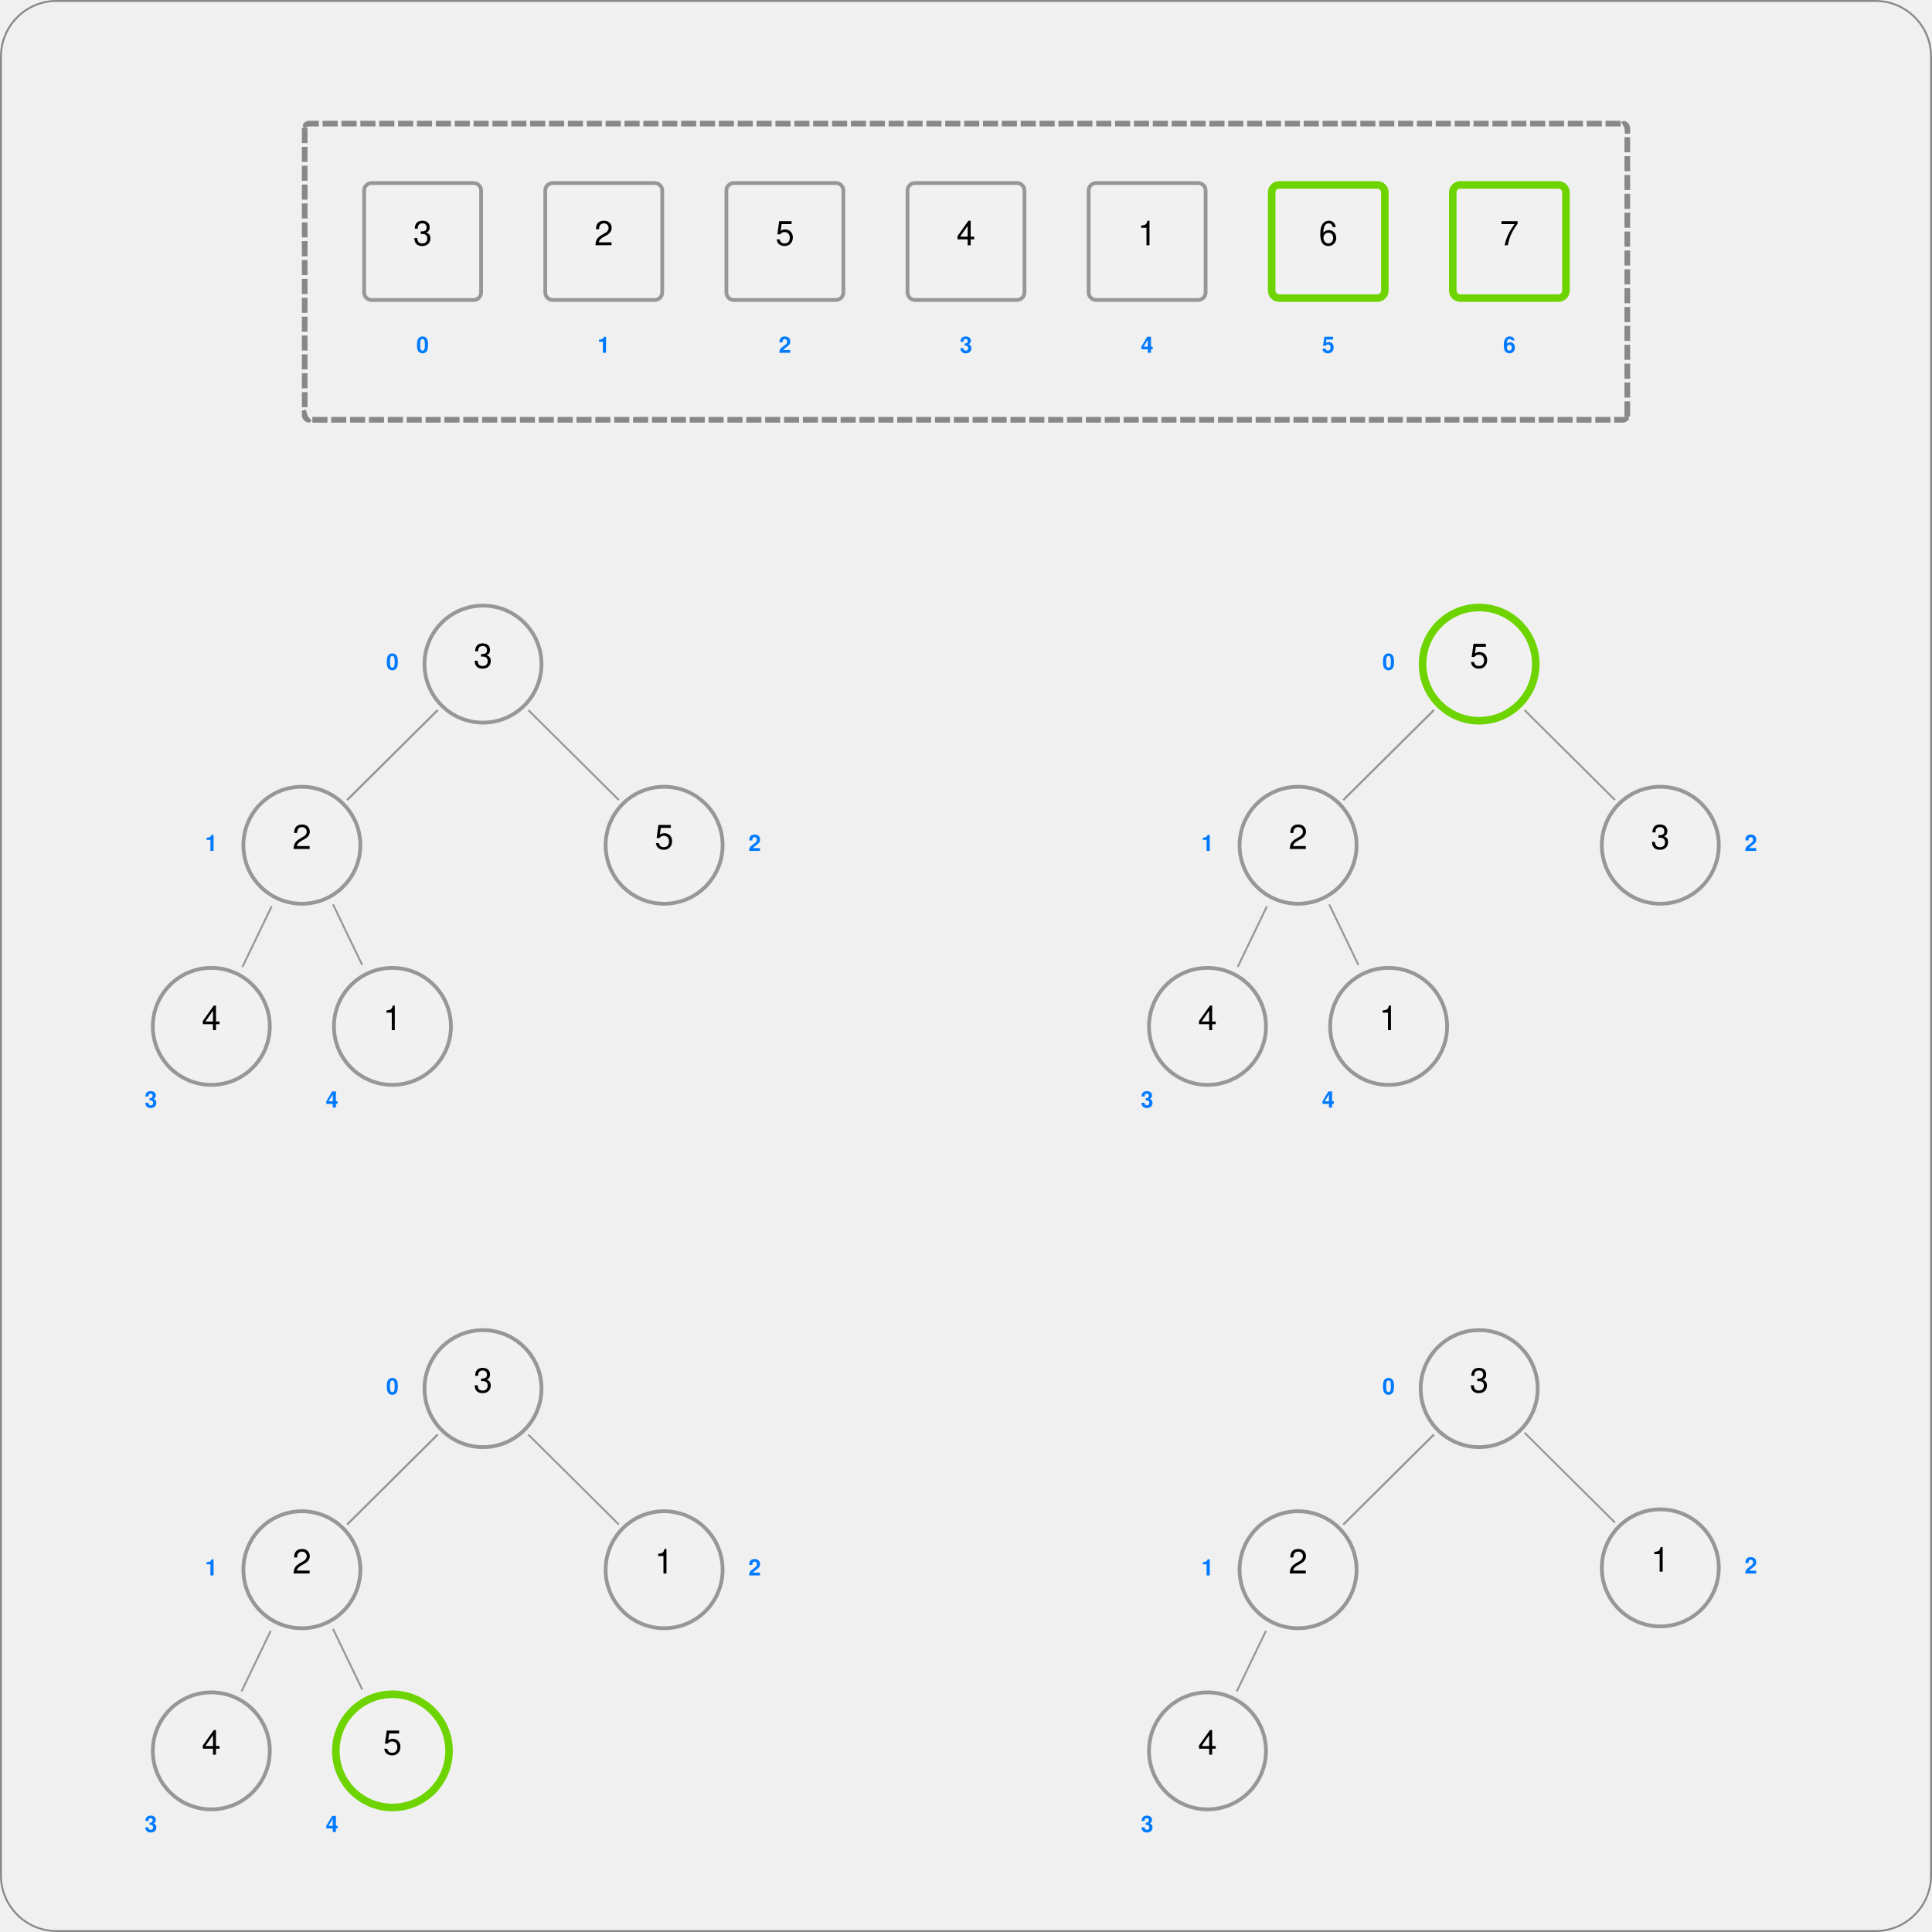
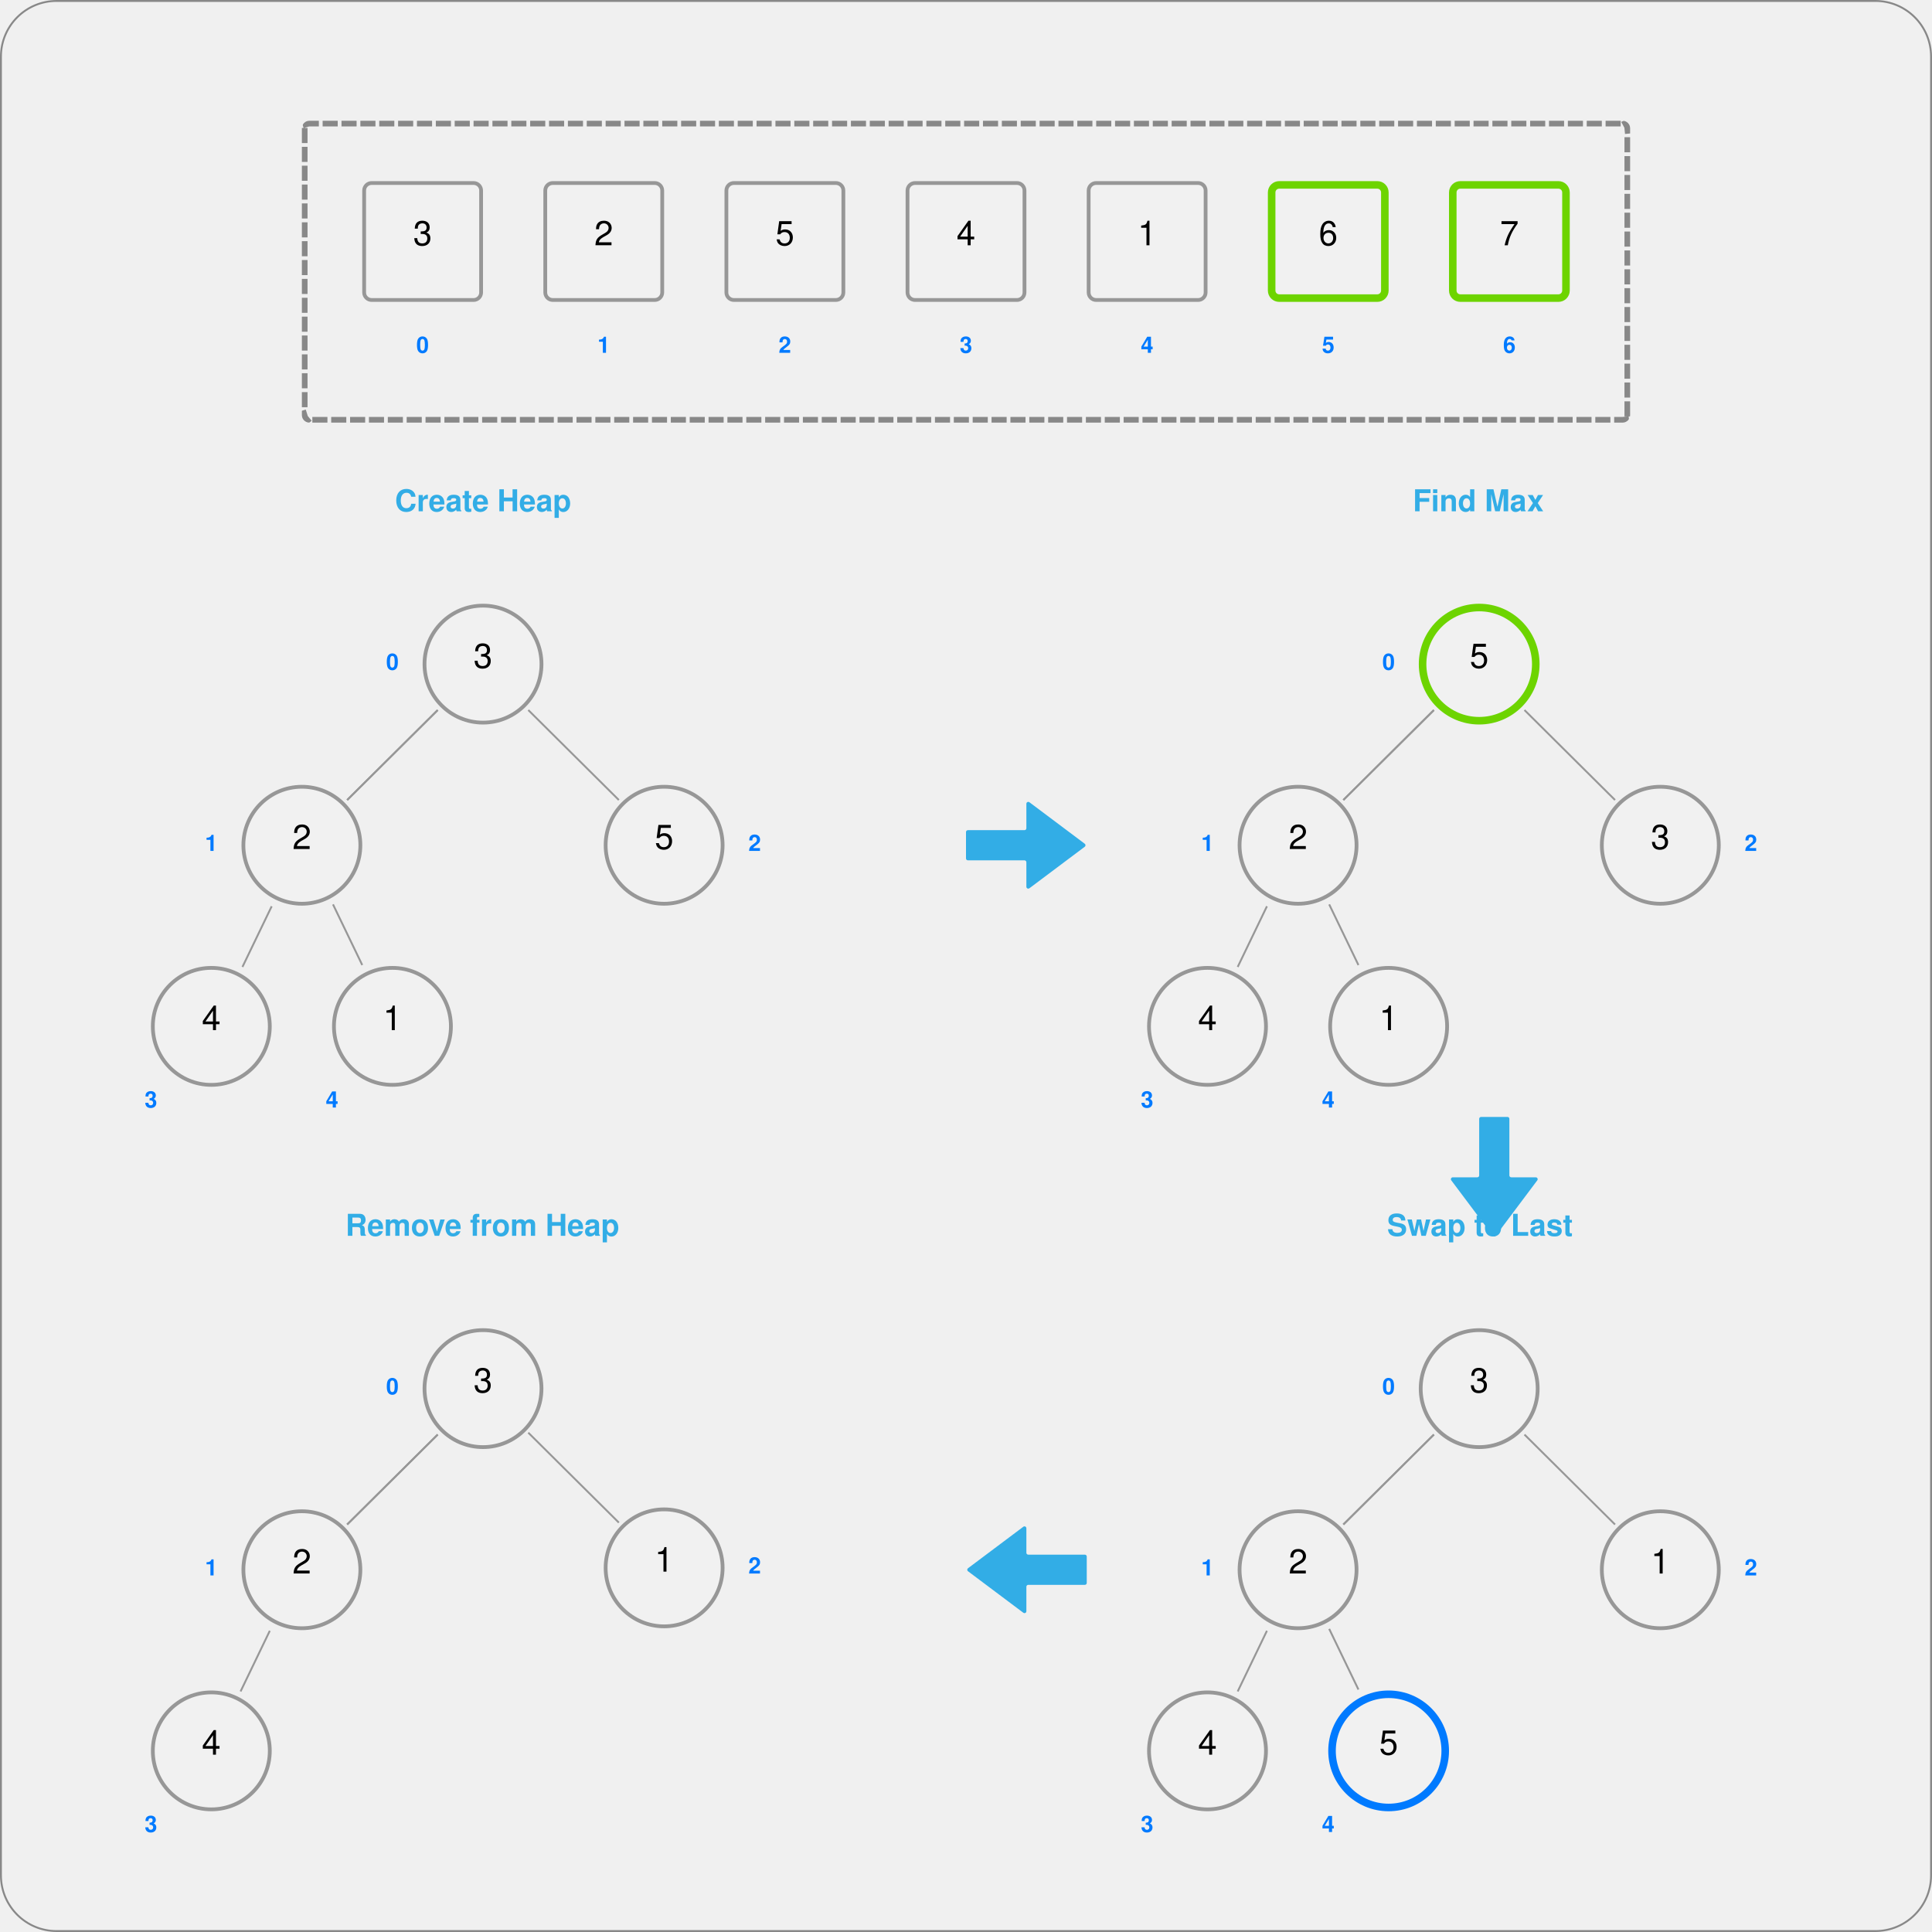
<svg xmlns="http://www.w3.org/2000/svg" xmlns:xlink="http://www.w3.org/1999/xlink" width="1024px" height="1024px" viewBox="0 0 1024 1024" version="1.1">
  <defs>
    <path d="M30,0 L994,0 C1010.569,-3.55271368e-15 1024,13.431 1024,30 L1024,994 C1024,1010.569 1010.569,1024 994,1024 L30,1024 C13.431,1024 0,1010.569 0,994 L0,30 C-3.55271368e-15,13.431 13.431,3.55271368e-15 30,0 Z" id="path-1" />
-     <rect id="path-2" x="160" y="64" width="704" height="160" rx="4" />
-     <mask id="mask-3" maskContentUnits="userSpaceOnUse" maskUnits="objectBoundingBox" x="0" y="0" width="704" height="160" fill="white">
-       <use xlink:href="#path-2" />
-     </mask>
+     <path d="M0,0 L64,0 L64,64 L0,64 L0,0 Z" id="path-2" />
+     <path d="M0,0 L64,0 L64,64 L0,64 L0,0 Z" id="path-3" />
    <path d="M0,0 L64,0 L64,64 L0,64 L0,0 Z" id="path-4" />
    <path d="M0,0 L64,0 L64,64 L0,64 L0,0 Z" id="path-5" />
    <path d="M0,0 L64,0 L64,64 L0,64 L0,0 Z" id="path-6" />
-     <path d="M0,0 L64,0 L64,64 L0,64 L0,0 Z" id="path-7" />
-     <path d="M0,0 L64,0 L64,64 L0,64 L0,0 Z" id="path-8" />
+     <rect id="path-7" x="160" y="64" width="704" height="160" rx="4" />
+     <mask id="mask-8" maskContentUnits="userSpaceOnUse" maskUnits="objectBoundingBox" x="0" y="0" width="704" height="160" fill="white">
+       <use xlink:href="#path-7" />
+     </mask>
    <path d="M0,0 L64,0 L64,64 L0,64 L0,0 Z" id="path-9" />
    <path d="M0,0 L64,0 L64,64 L0,64 L0,0 Z" id="path-10" />
    <path d="M0,0 L64,0 L64,64 L0,64 L0,0 Z" id="path-11" />
    <path d="M0,0 L64,0 L64,64 L0,64 L0,0 Z" id="path-12" />
    <path d="M0,0 L64,0 L64,64 L0,64 L0,0 Z" id="path-13" />
    <path d="M0,0 L64,0 L64,64 L0,64 L0,0 Z" id="path-14" />
    <path d="M0,0 L64,0 L64,64 L0,64 L0,0 Z" id="path-15" />
    <path d="M0,0 L64,0 L64,64 L0,64 L0,0 Z" id="path-16" />
    <path d="M0,0 L64,0 L64,64 L0,64 L0,0 Z" id="path-17" />
    <path d="M0,0 L64,0 L64,64 L0,64 L0,0 Z" id="path-18" />
    <path d="M0,0 L64,0 L64,64 L0,64 L0,0 Z" id="path-19" />
    <path d="M0,0 L64,0 L64,64 L0,64 L0,0 Z" id="path-20" />
    <path d="M0,0 L64,0 L64,64 L0,64 L0,0 Z" id="path-21" />
    <path d="M0,0 L64,0 L64,64 L0,64 L0,0 Z" id="path-22" />
    <path d="M0,0 L64,0 L64,64 L0,64 L0,0 Z" id="path-23" />
    <path d="M0,0 L64,0 L64,64 L0,64 L0,0 Z" id="path-24" />
    <path d="M0,0 L64,0 L64,64 L0,64 L0,0 Z" id="path-25" />
    <path d="M0,0 L64,0 L64,64 L0,64 L0,0 Z" id="path-26" />
    <path d="M0,0 L64,0 L64,64 L0,64 L0,0 Z" id="path-27" />
    <path d="M0,0 L64,0 L64,64 L0,64 L0,0 Z" id="path-28" />
    <path d="M0,0 L64,0 L64,64 L0,64 L0,0 Z" id="path-29" />
  </defs>
  <g id="HeapSort-03" stroke="none" fill="none" xlink:href="#path-1">
    <path stroke="#888888" stroke-width="1" d="M994,0.5 C1002.146,0.5 1009.521,3.802 1014.86,9.14 C1020.198,14.479 1023.5,21.854 1023.5,30 L1023.5,994 C1023.5,1002.146 1020.198,1009.521 1014.86,1014.86 C1009.521,1020.198 1002.146,1023.5 994,1023.5 L30,1023.5 C21.854,1023.5 14.479,1020.198 9.14,1014.86 C3.802,1009.521 0.5,1002.146 0.5,994 L0.5,30 C0.5,21.854 3.802,14.479 9.14,9.14 C14.479,3.802 21.854,0.5 30,0.5 L994,0.5 Z" stroke-linejoin="square" />
-     <use id="Rectangle" stroke="#888888" mask="url(#mask-3)" stroke-width="6" stroke-linecap="square" stroke-dasharray="2,8" xlink:href="#path-2" />
-     <g id="cell" transform="translate(288, 96)" xlink:href="#path-4">
-       <rect id="Rectangle" stroke="#979797" stroke-width="2" fill="#F1F1F1" fill-rule="evenodd" x="1" y="1" width="62" height="62" rx="4" />
-       <text id="number" font-family="Helvetica" font-size="18" font-weight="normal" fill="#000000">
-         <tspan x="26.995" y="34">2</tspan>
-       </text>
-     </g>
-     <g id="cell" transform="translate(192, 96)" xlink:href="#path-5">
-       <rect id="Rectangle" stroke="#979797" stroke-width="2" fill="#F1F1F1" fill-rule="evenodd" x="1" y="1" width="62" height="62" rx="4" />
-       <text id="number" font-family="Helvetica" font-size="18" font-weight="normal" fill="#000000">
-         <tspan x="26.995" y="34">3</tspan>
-       </text>
-     </g>
-     <g id="cell" transform="translate(384, 96)" xlink:href="#path-6">
-       <rect id="Rectangle" stroke="#979797" stroke-width="2" fill="#F1F1F1" fill-rule="evenodd" x="1" y="1" width="62" height="62" rx="4" />
+     <text id="0" font-family="Helvetica-Bold, Helvetica" font-size="12" font-weight="bold" fill="#007AFF">
+       <tspan x="732.663" y="739">0</tspan>
+     </text>
+     <text id="1" font-family="Helvetica-Bold, Helvetica" font-size="12" font-weight="bold" fill="#007AFF">
+       <tspan x="636.663" y="835">1</tspan>
+     </text>
+     <text id="2" font-family="Helvetica-Bold, Helvetica" font-size="12" font-weight="bold" fill="#007AFF">
+       <tspan x="924.663" y="835">2</tspan>
+     </text>
+     <text id="3" font-family="Helvetica-Bold, Helvetica" font-size="12" font-weight="bold" fill="#007AFF">
+       <tspan x="604.663" y="971">3</tspan>
+     </text>
+     <text id="4" font-family="Helvetica-Bold, Helvetica" font-size="12" font-weight="bold" fill="#007AFF">
+       <tspan x="700.663" y="971">4</tspan>
+     </text>
+     <g id="node" transform="translate(752, 704)" xlink:href="#path-2">
+       <rect id="Rectangle" stroke="#979797" stroke-width="2" fill="#F1F1F1" fill-rule="evenodd" x="1" y="1" width="62" height="62" rx="31" />
+       <text id="number" font-family="Helvetica" font-size="18" font-weight="normal" fill="#000000">
+         <tspan x="26.995" y="34">3</tspan>
+       </text>
+     </g>
+     <g id="node" transform="translate(656, 800)" xlink:href="#path-3">
+       <rect id="Rectangle" stroke="#979797" stroke-width="2" fill="#F1F1F1" fill-rule="evenodd" x="1" y="1" width="62" height="62" rx="31" />
+       <text id="number" font-family="Helvetica" font-size="18" font-weight="normal" fill="#000000">
+         <tspan x="26.995" y="34">2</tspan>
+       </text>
+     </g>
+     <g id="node" transform="translate(848, 800)" xlink:href="#path-4">
+       <rect id="Rectangle" stroke="#979797" stroke-width="2" fill="#F1F1F1" fill-rule="evenodd" x="1" y="1" width="62" height="62" rx="31" />
+       <text id="number" font-family="Helvetica" font-size="18" font-weight="normal" fill="#000000">
+         <tspan x="26.995" y="34">1</tspan>
+       </text>
+     </g>
+     <g id="node" transform="translate(608, 896)" xlink:href="#path-5">
+       <rect id="Rectangle" stroke="#979797" stroke-width="2" fill="#F1F1F1" fill-rule="evenodd" x="1" y="1" width="62" height="62" rx="31" />
+       <text id="number" font-family="Helvetica" font-size="18" font-weight="normal" fill="#000000">
+         <tspan x="26.995" y="34">4</tspan>
+       </text>
+     </g>
+     <g id="node" transform="translate(704, 896)" xlink:href="#path-6">
+       <rect id="Rectangle" stroke="#007AFF" stroke-width="4" fill="#F1F1F1" fill-rule="evenodd" x="2" y="2" width="60" height="60" rx="30" />
      <text id="number" font-family="Helvetica" font-size="18" font-weight="normal" fill="#000000">
        <tspan x="26.995" y="34">5</tspan>
      </text>
    </g>
-     <g id="cell" transform="translate(480, 96)" xlink:href="#path-7">
-       <rect id="Rectangle" stroke="#979797" stroke-width="2" fill="#F1F1F1" fill-rule="evenodd" x="1" y="1" width="62" height="62" rx="4" />
-       <text id="number" font-family="Helvetica" font-size="18" font-weight="normal" fill="#000000">
-         <tspan x="26.995" y="34">4</tspan>
-       </text>
-     </g>
-     <g id="cell" transform="translate(576, 96)" xlink:href="#path-8">
-       <rect id="Rectangle" stroke="#979797" stroke-width="2" fill="#F1F1F1" fill-rule="evenodd" x="1" y="1" width="62" height="62" rx="4" />
-       <text id="number" font-family="Helvetica" font-size="18" font-weight="normal" fill="#000000">
-         <tspan x="26.995" y="34">1</tspan>
-       </text>
-     </g>
-     <g id="cell" transform="translate(672, 96)" xlink:href="#path-9">
+     <line x1="760" y1="760.342" x2="712" y2="808.019" id="Path" stroke="#979797" stroke-width="1" />
+     <line x1="760" y1="760.342" x2="712" y2="808.019" id="Path" stroke="#979797" stroke-width="1" />
+     <line x1="671.5" y1="864.342" x2="656" y2="896.5" id="Path" stroke="#979797" stroke-width="1" />
+     <line x1="720.5" y1="863.342" x2="705" y2="895.5" id="Path" stroke="#979797" stroke-width="1" transform="translate(712.5, 879.8418) scale(-1, 1) translate(-712.5, -879.8418)" />
+     <line x1="856" y1="760.342" x2="808" y2="808.019" id="Path" stroke="#979797" stroke-width="1" transform="translate(832, 784.1804) scale(-1, 1) translate(-832, -784.1804)" />
+     <use id="Rectangle" stroke="#888888" mask="url(#mask-8)" stroke-width="6" stroke-linecap="square" stroke-dasharray="2,8" xlink:href="#path-7" />
+     <g id="cell" transform="translate(288, 96)" xlink:href="#path-9">
+       <rect id="Rectangle" stroke="#979797" stroke-width="2" fill="#F1F1F1" fill-rule="evenodd" x="1" y="1" width="62" height="62" rx="4" />
+       <text id="number" font-family="Helvetica" font-size="18" font-weight="normal" fill="#000000">
+         <tspan x="26.995" y="34">2</tspan>
+       </text>
+     </g>
+     <g id="cell" transform="translate(192, 96)" xlink:href="#path-10">
+       <rect id="Rectangle" stroke="#979797" stroke-width="2" fill="#F1F1F1" fill-rule="evenodd" x="1" y="1" width="62" height="62" rx="4" />
+       <text id="number" font-family="Helvetica" font-size="18" font-weight="normal" fill="#000000">
+         <tspan x="26.995" y="34">3</tspan>
+       </text>
+     </g>
+     <g id="cell" transform="translate(384, 96)" xlink:href="#path-11">
+       <rect id="Rectangle" stroke="#979797" stroke-width="2" fill="#F1F1F1" fill-rule="evenodd" x="1" y="1" width="62" height="62" rx="4" />
+       <text id="number" font-family="Helvetica" font-size="18" font-weight="normal" fill="#000000">
+         <tspan x="26.995" y="34">5</tspan>
+       </text>
+     </g>
+     <g id="cell" transform="translate(480, 96)" xlink:href="#path-12">
+       <rect id="Rectangle" stroke="#979797" stroke-width="2" fill="#F1F1F1" fill-rule="evenodd" x="1" y="1" width="62" height="62" rx="4" />
+       <text id="number" font-family="Helvetica" font-size="18" font-weight="normal" fill="#000000">
+         <tspan x="26.995" y="34">4</tspan>
+       </text>
+     </g>
+     <g id="cell" transform="translate(576, 96)" xlink:href="#path-13">
+       <rect id="Rectangle" stroke="#979797" stroke-width="2" fill="#F1F1F1" fill-rule="evenodd" x="1" y="1" width="62" height="62" rx="4" />
+       <text id="number" font-family="Helvetica" font-size="18" font-weight="normal" fill="#000000">
+         <tspan x="26.995" y="34">1</tspan>
+       </text>
+     </g>
+     <g id="cell" transform="translate(672, 96)" xlink:href="#path-14">
      <rect id="Rectangle" stroke="#6DD400" stroke-width="4" fill="#F1F1F1" fill-rule="evenodd" x="2" y="2" width="60" height="60" rx="4" />
      <text id="number" font-family="Helvetica" font-size="18" font-weight="normal" fill="#000000">
        <tspan x="26.995" y="34">6</tspan>
      </text>
    </g>
-     <g id="cell" transform="translate(768, 96)" xlink:href="#path-10">
+     <g id="cell" transform="translate(768, 96)" xlink:href="#path-15">
      <rect id="Rectangle" stroke="#6DD400" stroke-width="4" fill="#F1F1F1" fill-rule="evenodd" x="2" y="2" width="60" height="60" rx="4" />
      <text id="number" font-family="Helvetica" font-size="18" font-weight="normal" fill="#000000">
        <tspan x="26.995" y="34">7</tspan>
      </text>
    </g>
    <text id="0" font-family="Helvetica-Bold, Helvetica" font-size="12" font-weight="bold" fill="#007AFF">
      <tspan x="220.663" y="187">0</tspan>
    </text>
    <text id="0" font-family="Helvetica-Bold, Helvetica" font-size="12" font-weight="bold" fill="#007AFF">
      <tspan x="204.663" y="355">0</tspan>
    </text>
    <text id="1" font-family="Helvetica-Bold, Helvetica" font-size="12" font-weight="bold" fill="#007AFF">
      <tspan x="108.663" y="451">1</tspan>
    </text>
    <text id="2" font-family="Helvetica-Bold, Helvetica" font-size="12" font-weight="bold" fill="#007AFF">
      <tspan x="396.663" y="451">2</tspan>
    </text>
    <text id="3" font-family="Helvetica-Bold, Helvetica" font-size="12" font-weight="bold" fill="#007AFF">
      <tspan x="76.663" y="587">3</tspan>
    </text>
    <text id="4" font-family="Helvetica-Bold, Helvetica" font-size="12" font-weight="bold" fill="#007AFF">
      <tspan x="172.663" y="587">4</tspan>
    </text>
    <text id="1" font-family="Helvetica-Bold, Helvetica" font-size="12" font-weight="bold" fill="#007AFF">
      <tspan x="316.663" y="187">1</tspan>
    </text>
    <text id="2" font-family="Helvetica-Bold, Helvetica" font-size="12" font-weight="bold" fill="#007AFF">
      <tspan x="412.663" y="187">2</tspan>
    </text>
    <text id="3" font-family="Helvetica-Bold, Helvetica" font-size="12" font-weight="bold" fill="#007AFF">
      <tspan x="508.663" y="187">3</tspan>
    </text>
    <text id="4" font-family="Helvetica-Bold, Helvetica" font-size="12" font-weight="bold" fill="#007AFF">
      <tspan x="604.663" y="187">4</tspan>
    </text>
    <text id="6" font-family="Helvetica-Bold, Helvetica" font-size="12" font-weight="bold" fill="#007AFF">
      <tspan x="796.663" y="187">6</tspan>
    </text>
    <text id="5" font-family="Helvetica-Bold, Helvetica" font-size="12" font-weight="bold" fill="#007AFF">
      <tspan x="700.663" y="187">5</tspan>
    </text>
-     <g id="node" transform="translate(224, 320)" xlink:href="#path-11">
-       <rect id="Rectangle" stroke="#979797" stroke-width="2" fill="#F1F1F1" fill-rule="evenodd" x="1" y="1" width="62" height="62" rx="31" />
-       <text id="number" font-family="Helvetica" font-size="18" font-weight="normal" fill="#000000">
-         <tspan x="26.995" y="34">3</tspan>
-       </text>
-     </g>
-     <g id="node" transform="translate(128, 416)" xlink:href="#path-12">
-       <rect id="Rectangle" stroke="#979797" stroke-width="2" fill="#F1F1F1" fill-rule="evenodd" x="1" y="1" width="62" height="62" rx="31" />
-       <text id="number" font-family="Helvetica" font-size="18" font-weight="normal" fill="#000000">
-         <tspan x="26.995" y="34">2</tspan>
-       </text>
-     </g>
-     <g id="node" transform="translate(320, 416)" xlink:href="#path-13">
+     <g id="node" transform="translate(224, 320)" xlink:href="#path-16">
+       <rect id="Rectangle" stroke="#979797" stroke-width="2" fill="#F1F1F1" fill-rule="evenodd" x="1" y="1" width="62" height="62" rx="31" />
+       <text id="number" font-family="Helvetica" font-size="18" font-weight="normal" fill="#000000">
+         <tspan x="26.995" y="34">3</tspan>
+       </text>
+     </g>
+     <g id="node" transform="translate(128, 416)" xlink:href="#path-17">
+       <rect id="Rectangle" stroke="#979797" stroke-width="2" fill="#F1F1F1" fill-rule="evenodd" x="1" y="1" width="62" height="62" rx="31" />
+       <text id="number" font-family="Helvetica" font-size="18" font-weight="normal" fill="#000000">
+         <tspan x="26.995" y="34">2</tspan>
+       </text>
+     </g>
+     <g id="node" transform="translate(320, 416)" xlink:href="#path-18">
      <rect id="Rectangle" stroke="#979797" stroke-width="2" fill="#F1F1F1" fill-rule="evenodd" x="1" y="1" width="62" height="62" rx="31" />
      <text id="number" font-family="Helvetica" font-size="18" font-weight="normal" fill="#000000">
        <tspan x="26.995" y="34">5</tspan>
      </text>
    </g>
-     <g id="node" transform="translate(80, 512)" xlink:href="#path-14">
-       <rect id="Rectangle" stroke="#979797" stroke-width="2" fill="#F1F1F1" fill-rule="evenodd" x="1" y="1" width="62" height="62" rx="31" />
-       <text id="number" font-family="Helvetica" font-size="18" font-weight="normal" fill="#000000">
-         <tspan x="26.995" y="34">4</tspan>
-       </text>
-     </g>
-     <g id="node" transform="translate(176, 512)" xlink:href="#path-15">
+     <g id="node" transform="translate(80, 512)" xlink:href="#path-19">
+       <rect id="Rectangle" stroke="#979797" stroke-width="2" fill="#F1F1F1" fill-rule="evenodd" x="1" y="1" width="62" height="62" rx="31" />
+       <text id="number" font-family="Helvetica" font-size="18" font-weight="normal" fill="#000000">
+         <tspan x="26.995" y="34">4</tspan>
+       </text>
+     </g>
+     <g id="node" transform="translate(176, 512)" xlink:href="#path-20">
      <rect id="Rectangle" stroke="#979797" stroke-width="2" fill="#F1F1F1" fill-rule="evenodd" x="1" y="1" width="62" height="62" rx="31" />
      <text id="number" font-family="Helvetica" font-size="18" font-weight="normal" fill="#000000">
        <tspan x="26.995" y="34">1</tspan>
      </text>
    </g>
    <line x1="232" y1="376.342" x2="184" y2="424.019" id="Path" stroke="#979797" stroke-width="1" />
    <line x1="232" y1="376.342" x2="184" y2="424.019" id="Path" stroke="#979797" stroke-width="1" />
    <line x1="144" y1="480.342" x2="128.5" y2="512.5" id="Path" stroke="#979797" stroke-width="1" />
    <line x1="192.5" y1="479.342" x2="177" y2="511.5" id="Path" stroke="#979797" stroke-width="1" transform="translate(184.5, 495.8418) scale(-1, 1) translate(-184.5, -495.8418)" />
    <line x1="328" y1="376.342" x2="280" y2="424.019" id="Path" stroke="#979797" stroke-width="1" transform="translate(304, 400.1804) scale(-1, 1) translate(-304, -400.1804)" />
+     <text id="Remove-from-Heap" font-family="Helvetica-Bold, Helvetica" font-size="16" font-weight="bold" fill="#32ADE6">
+       <tspan x="183.09" y="655">Remove from Heap</tspan>
+     </text>
    <text id="0" font-family="Helvetica-Bold, Helvetica" font-size="12" font-weight="bold" fill="#007AFF">
      <tspan x="204.663" y="739">0</tspan>
    </text>
    <text id="1" font-family="Helvetica-Bold, Helvetica" font-size="12" font-weight="bold" fill="#007AFF">
      <tspan x="108.663" y="835">1</tspan>
    </text>
-     <text id="2" font-family="Helvetica-Bold, Helvetica" font-size="12" font-weight="bold" fill="#007AFF">
-       <tspan x="396.663" y="835">2</tspan>
-     </text>
    <text id="3" font-family="Helvetica-Bold, Helvetica" font-size="12" font-weight="bold" fill="#007AFF">
      <tspan x="76.663" y="971">3</tspan>
    </text>
-     <text id="4" font-family="Helvetica-Bold, Helvetica" font-size="12" font-weight="bold" fill="#007AFF">
-       <tspan x="172.663" y="971">4</tspan>
-     </text>
-     <g id="node" transform="translate(224, 704)" xlink:href="#path-16">
-       <rect id="Rectangle" stroke="#979797" stroke-width="2" fill="#F1F1F1" fill-rule="evenodd" x="1" y="1" width="62" height="62" rx="31" />
-       <text id="number" font-family="Helvetica" font-size="18" font-weight="normal" fill="#000000">
-         <tspan x="26.995" y="34">3</tspan>
-       </text>
-     </g>
-     <g id="node" transform="translate(128, 800)" xlink:href="#path-17">
-       <rect id="Rectangle" stroke="#979797" stroke-width="2" fill="#F1F1F1" fill-rule="evenodd" x="1" y="1" width="62" height="62" rx="31" />
-       <text id="number" font-family="Helvetica" font-size="18" font-weight="normal" fill="#000000">
-         <tspan x="26.995" y="34">2</tspan>
-       </text>
-     </g>
-     <g id="node" transform="translate(320, 800)" xlink:href="#path-18">
-       <rect id="Rectangle" stroke="#979797" stroke-width="2" fill="#F1F1F1" fill-rule="evenodd" x="1" y="1" width="62" height="62" rx="31" />
-       <text id="number" font-family="Helvetica" font-size="18" font-weight="normal" fill="#000000">
-         <tspan x="26.995" y="34">1</tspan>
-       </text>
-     </g>
-     <g id="node" transform="translate(80, 896)" xlink:href="#path-19">
-       <rect id="Rectangle" stroke="#979797" stroke-width="2" fill="#F1F1F1" fill-rule="evenodd" x="1" y="1" width="62" height="62" rx="31" />
-       <text id="number" font-family="Helvetica" font-size="18" font-weight="normal" fill="#000000">
-         <tspan x="26.995" y="34">4</tspan>
-       </text>
-     </g>
-     <g id="node" transform="translate(176, 896)" xlink:href="#path-20">
-       <rect id="Rectangle" stroke="#6DD400" stroke-width="4" fill="#F1F1F1" fill-rule="evenodd" x="2" y="2" width="60" height="60" rx="30" />
-       <text id="number" font-family="Helvetica" font-size="18" font-weight="normal" fill="#000000">
-         <tspan x="26.995" y="34">5</tspan>
+     <g id="node" transform="translate(224, 704)" xlink:href="#path-21">
+       <rect id="Rectangle" stroke="#979797" stroke-width="2" fill="#F1F1F1" fill-rule="evenodd" x="1" y="1" width="62" height="62" rx="31" />
+       <text id="number" font-family="Helvetica" font-size="18" font-weight="normal" fill="#000000">
+         <tspan x="26.995" y="34">3</tspan>
+       </text>
+     </g>
+     <g id="node" transform="translate(128, 800)" xlink:href="#path-22">
+       <rect id="Rectangle" stroke="#979797" stroke-width="2" fill="#F1F1F1" fill-rule="evenodd" x="1" y="1" width="62" height="62" rx="31" />
+       <text id="number" font-family="Helvetica" font-size="18" font-weight="normal" fill="#000000">
+         <tspan x="26.995" y="34">2</tspan>
+       </text>
+     </g>
+     <g id="node" transform="translate(80, 896)" xlink:href="#path-23">
+       <rect id="Rectangle" stroke="#979797" stroke-width="2" fill="#F1F1F1" fill-rule="evenodd" x="1" y="1" width="62" height="62" rx="31" />
+       <text id="number" font-family="Helvetica" font-size="18" font-weight="normal" fill="#000000">
+         <tspan x="26.995" y="34">4</tspan>
      </text>
    </g>
    <line x1="232" y1="760.342" x2="184" y2="808.019" id="Path" stroke="#979797" stroke-width="1" />
    <line x1="232" y1="760.342" x2="184" y2="808.019" id="Path" stroke="#979797" stroke-width="1" />
-     <line x1="143.5" y1="864.342" x2="128" y2="896.5" id="Path" stroke="#979797" stroke-width="1" />
-     <line x1="192.5" y1="863.342" x2="177" y2="895.5" id="Path" stroke="#979797" stroke-width="1" transform="translate(184.5, 879.8418) scale(-1, 1) translate(-184.5, -879.8418)" />
-     <line x1="328" y1="760.342" x2="280" y2="808.019" id="Path" stroke="#979797" stroke-width="1" transform="translate(304, 784.1804) scale(-1, 1) translate(-304, -784.1804)" />
-     <text id="0" font-family="Helvetica-Bold, Helvetica" font-size="12" font-weight="bold" fill="#007AFF">
-       <tspan x="732.663" y="739">0</tspan>
-     </text>
-     <text id="1" font-family="Helvetica-Bold, Helvetica" font-size="12" font-weight="bold" fill="#007AFF">
-       <tspan x="636.663" y="835">1</tspan>
-     </text>
-     <text id="3" font-family="Helvetica-Bold, Helvetica" font-size="12" font-weight="bold" fill="#007AFF">
-       <tspan x="604.663" y="971">3</tspan>
-     </text>
-     <g id="node" transform="translate(752, 704)" xlink:href="#path-21">
-       <rect id="Rectangle" stroke="#979797" stroke-width="2" fill="#F1F1F1" fill-rule="evenodd" x="1" y="1" width="62" height="62" rx="31" />
-       <text id="number" font-family="Helvetica" font-size="18" font-weight="normal" fill="#000000">
-         <tspan x="26.995" y="34">3</tspan>
-       </text>
-     </g>
-     <g id="node" transform="translate(656, 800)" xlink:href="#path-22">
-       <rect id="Rectangle" stroke="#979797" stroke-width="2" fill="#F1F1F1" fill-rule="evenodd" x="1" y="1" width="62" height="62" rx="31" />
-       <text id="number" font-family="Helvetica" font-size="18" font-weight="normal" fill="#000000">
-         <tspan x="26.995" y="34">2</tspan>
-       </text>
-     </g>
-     <g id="node" transform="translate(608, 896)" xlink:href="#path-23">
-       <rect id="Rectangle" stroke="#979797" stroke-width="2" fill="#F1F1F1" fill-rule="evenodd" x="1" y="1" width="62" height="62" rx="31" />
-       <text id="number" font-family="Helvetica" font-size="18" font-weight="normal" fill="#000000">
-         <tspan x="26.995" y="34">4</tspan>
-       </text>
-     </g>
-     <line x1="760" y1="760.342" x2="712" y2="808.019" id="Path" stroke="#979797" stroke-width="1" />
-     <line x1="760" y1="760.342" x2="712" y2="808.019" id="Path" stroke="#979797" stroke-width="1" />
-     <line x1="671" y1="864.342" x2="655.5" y2="896.5" id="Path" stroke="#979797" stroke-width="1" />
+     <line x1="143" y1="864.342" x2="127.5" y2="896.5" id="Path" stroke="#979797" stroke-width="1" />
+     <text id="2" font-family="Helvetica-Bold, Helvetica" font-size="12" font-weight="bold" fill="#007AFF">
+       <tspan x="396.663" y="834">2</tspan>
+     </text>
+     <g id="node" transform="translate(320, 799)" xlink:href="#path-24">
+       <rect id="Rectangle" stroke="#979797" stroke-width="2" fill="#F1F1F1" fill-rule="evenodd" x="1" y="1" width="62" height="62" rx="31" />
+       <text id="number" font-family="Helvetica" font-size="18" font-weight="normal" fill="#000000">
+         <tspan x="26.995" y="34">1</tspan>
+       </text>
+     </g>
+     <line x1="328" y1="759.342" x2="280" y2="807.019" id="Path" stroke="#979797" stroke-width="1" transform="translate(304, 783.1804) scale(-1, 1) translate(-304, -783.1804)" />
    <text id="0" font-family="Helvetica-Bold, Helvetica" font-size="12" font-weight="bold" fill="#007AFF">
      <tspan x="732.663" y="355">0</tspan>
    </text>
    <text id="1" font-family="Helvetica-Bold, Helvetica" font-size="12" font-weight="bold" fill="#007AFF">
      <tspan x="636.663" y="451">1</tspan>
    </text>
    <text id="2" font-family="Helvetica-Bold, Helvetica" font-size="12" font-weight="bold" fill="#007AFF">
      <tspan x="924.663" y="451">2</tspan>
    </text>
    <text id="3" font-family="Helvetica-Bold, Helvetica" font-size="12" font-weight="bold" fill="#007AFF">
      <tspan x="604.663" y="587">3</tspan>
    </text>
    <text id="4" font-family="Helvetica-Bold, Helvetica" font-size="12" font-weight="bold" fill="#007AFF">
      <tspan x="700.663" y="587">4</tspan>
    </text>
-     <g id="node" transform="translate(752, 320)" xlink:href="#path-24">
+     <g id="node" transform="translate(752, 320)" xlink:href="#path-25">
      <rect id="Rectangle" stroke="#6DD400" stroke-width="4" fill="#F1F1F1" fill-rule="evenodd" x="2" y="2" width="60" height="60" rx="30" />
      <text id="number" font-family="Helvetica" font-size="18" font-weight="normal" fill="#000000">
        <tspan x="26.995" y="34">5</tspan>
      </text>
    </g>
-     <g id="node" transform="translate(656, 416)" xlink:href="#path-25">
-       <rect id="Rectangle" stroke="#979797" stroke-width="2" fill="#F1F1F1" fill-rule="evenodd" x="1" y="1" width="62" height="62" rx="31" />
-       <text id="number" font-family="Helvetica" font-size="18" font-weight="normal" fill="#000000">
-         <tspan x="26.995" y="34">2</tspan>
-       </text>
-     </g>
-     <g id="node" transform="translate(848, 416)" xlink:href="#path-26">
-       <rect id="Rectangle" stroke="#979797" stroke-width="2" fill="#F1F1F1" fill-rule="evenodd" x="1" y="1" width="62" height="62" rx="31" />
-       <text id="number" font-family="Helvetica" font-size="18" font-weight="normal" fill="#000000">
-         <tspan x="26.995" y="34">3</tspan>
-       </text>
-     </g>
-     <g id="node" transform="translate(608, 512)" xlink:href="#path-27">
-       <rect id="Rectangle" stroke="#979797" stroke-width="2" fill="#F1F1F1" fill-rule="evenodd" x="1" y="1" width="62" height="62" rx="31" />
-       <text id="number" font-family="Helvetica" font-size="18" font-weight="normal" fill="#000000">
-         <tspan x="26.995" y="34">4</tspan>
-       </text>
-     </g>
-     <g id="node" transform="translate(704, 512)" xlink:href="#path-28">
+     <g id="node" transform="translate(656, 416)" xlink:href="#path-26">
+       <rect id="Rectangle" stroke="#979797" stroke-width="2" fill="#F1F1F1" fill-rule="evenodd" x="1" y="1" width="62" height="62" rx="31" />
+       <text id="number" font-family="Helvetica" font-size="18" font-weight="normal" fill="#000000">
+         <tspan x="26.995" y="34">2</tspan>
+       </text>
+     </g>
+     <g id="node" transform="translate(848, 416)" xlink:href="#path-27">
+       <rect id="Rectangle" stroke="#979797" stroke-width="2" fill="#F1F1F1" fill-rule="evenodd" x="1" y="1" width="62" height="62" rx="31" />
+       <text id="number" font-family="Helvetica" font-size="18" font-weight="normal" fill="#000000">
+         <tspan x="26.995" y="34">3</tspan>
+       </text>
+     </g>
+     <g id="node" transform="translate(608, 512)" xlink:href="#path-28">
+       <rect id="Rectangle" stroke="#979797" stroke-width="2" fill="#F1F1F1" fill-rule="evenodd" x="1" y="1" width="62" height="62" rx="31" />
+       <text id="number" font-family="Helvetica" font-size="18" font-weight="normal" fill="#000000">
+         <tspan x="26.995" y="34">4</tspan>
+       </text>
+     </g>
+     <g id="node" transform="translate(704, 512)" xlink:href="#path-29">
      <rect id="Rectangle" stroke="#979797" stroke-width="2" fill="#F1F1F1" fill-rule="evenodd" x="1" y="1" width="62" height="62" rx="31" />
      <text id="number" font-family="Helvetica" font-size="18" font-weight="normal" fill="#000000">
        <tspan x="26.995" y="34">1</tspan>
      </text>
    </g>
    <line x1="760" y1="376.342" x2="712" y2="424.019" id="Path" stroke="#979797" stroke-width="1" />
    <line x1="760" y1="376.342" x2="712" y2="424.019" id="Path" stroke="#979797" stroke-width="1" />
    <line x1="671.5" y1="480.342" x2="656" y2="512.5" id="Path" stroke="#979797" stroke-width="1" />
    <line x1="720.5" y1="479.342" x2="705" y2="511.5" id="Path" stroke="#979797" stroke-width="1" transform="translate(712.5, 495.8418) scale(-1, 1) translate(-712.5, -495.8418)" />
    <line x1="856" y1="376.342" x2="808" y2="424.019" id="Path" stroke="#979797" stroke-width="1" transform="translate(832, 400.1804) scale(-1, 1) translate(-832, -400.1804)" />
-     <text id="2" font-family="Helvetica-Bold, Helvetica" font-size="12" font-weight="bold" fill="#007AFF">
-       <tspan x="924.663" y="834">2</tspan>
-     </text>
-     <g id="node" transform="translate(848, 799)" xlink:href="#path-29">
-       <rect id="Rectangle" stroke="#979797" stroke-width="2" fill="#F1F1F1" fill-rule="evenodd" x="1" y="1" width="62" height="62" rx="31" />
-       <text id="number" font-family="Helvetica" font-size="18" font-weight="normal" fill="#000000">
-         <tspan x="26.995" y="34">1</tspan>
-       </text>
-     </g>
-     <line x1="856" y1="759.342" x2="808" y2="807.019" id="Path" stroke="#979797" stroke-width="1" transform="translate(832, 783.1804) scale(-1, 1) translate(-832, -783.1804)" />
+     <text id="Swap-to-Last" font-family="Helvetica-Bold, Helvetica" font-size="16" font-weight="bold" fill="#32ADE6">
+       <tspan x="735.16" y="655">Swap to Last</tspan>
+     </text>
+     <text id="Create-Heap" font-family="Helvetica-Bold, Helvetica" font-size="16" font-weight="bold" fill="#32ADE6">
+       <tspan x="209.312" y="271">Create Heap</tspan>
+     </text>
+     <text id="Find-Max" font-family="Helvetica-Bold, Helvetica" font-size="16" font-weight="bold" fill="#32ADE6">
+       <tspan x="748.832" y="271">Find Max</tspan>
+     </text>
+     <path d="M513,440 L543,440 C543.552,440 544,439.552 544,439 L544,426 C544,425.448 544.448,425 545,425 C545.216,425 545.427,425.07 545.6,425.2 L574.933,447.2 C575.375,447.531 575.465,448.158 575.133,448.6 C575.076,448.676 575.009,448.743 574.933,448.8 L545.6,470.8 C545.158,471.131 544.531,471.042 544.2,470.6 C544.07,470.427 544,470.216 544,470 L544,457 C544,456.448 543.552,456 543,456 L513,456 C512.448,456 512,455.552 512,455 L512,441 C512,440.448 512.448,440 513,440 Z" id="Path" fill="#32ADE6" fill-rule="evenodd" />
+     <path d="M761,616 L791,616 C791.552,616 792,615.552 792,615 L792,602 C792,601.448 792.448,601 793,601 C793.216,601 793.427,601.07 793.6,601.2 L822.933,623.2 C823.375,623.531 823.465,624.158 823.133,624.6 C823.076,624.676 823.009,624.743 822.933,624.8 L793.6,646.8 C793.158,647.131 792.531,647.042 792.2,646.6 C792.07,646.427 792,646.216 792,646 L792,633 C792,632.448 791.552,632 791,632 L761,632 C760.448,632 760,631.552 760,631 L760,617 C760,616.448 760.448,616 761,616 Z" id="Path" fill="#32ADE6" fill-rule="evenodd" transform="translate(792, 624) rotate(90) translate(-792, -624)" />
+     <path d="M513,824 L543,824 C543.552,824 544,823.552 544,823 L544,810 C544,809.448 544.448,809 545,809 C545.216,809 545.427,809.07 545.6,809.2 L574.933,831.2 C575.375,831.531 575.465,832.158 575.133,832.6 C575.076,832.676 575.009,832.743 574.933,832.8 L545.6,854.8 C545.158,855.131 544.531,855.042 544.2,854.6 C544.07,854.427 544,854.216 544,854 L544,841 C544,840.448 543.552,840 543,840 L513,840 C512.448,840 512,839.552 512,839 L512,825 C512,824.448 512.448,824 513,824 Z" id="Path" fill="#32ADE6" fill-rule="evenodd" transform="translate(544, 832) scale(-1, 1) translate(-544, -832)" />
  </g>
</svg>
